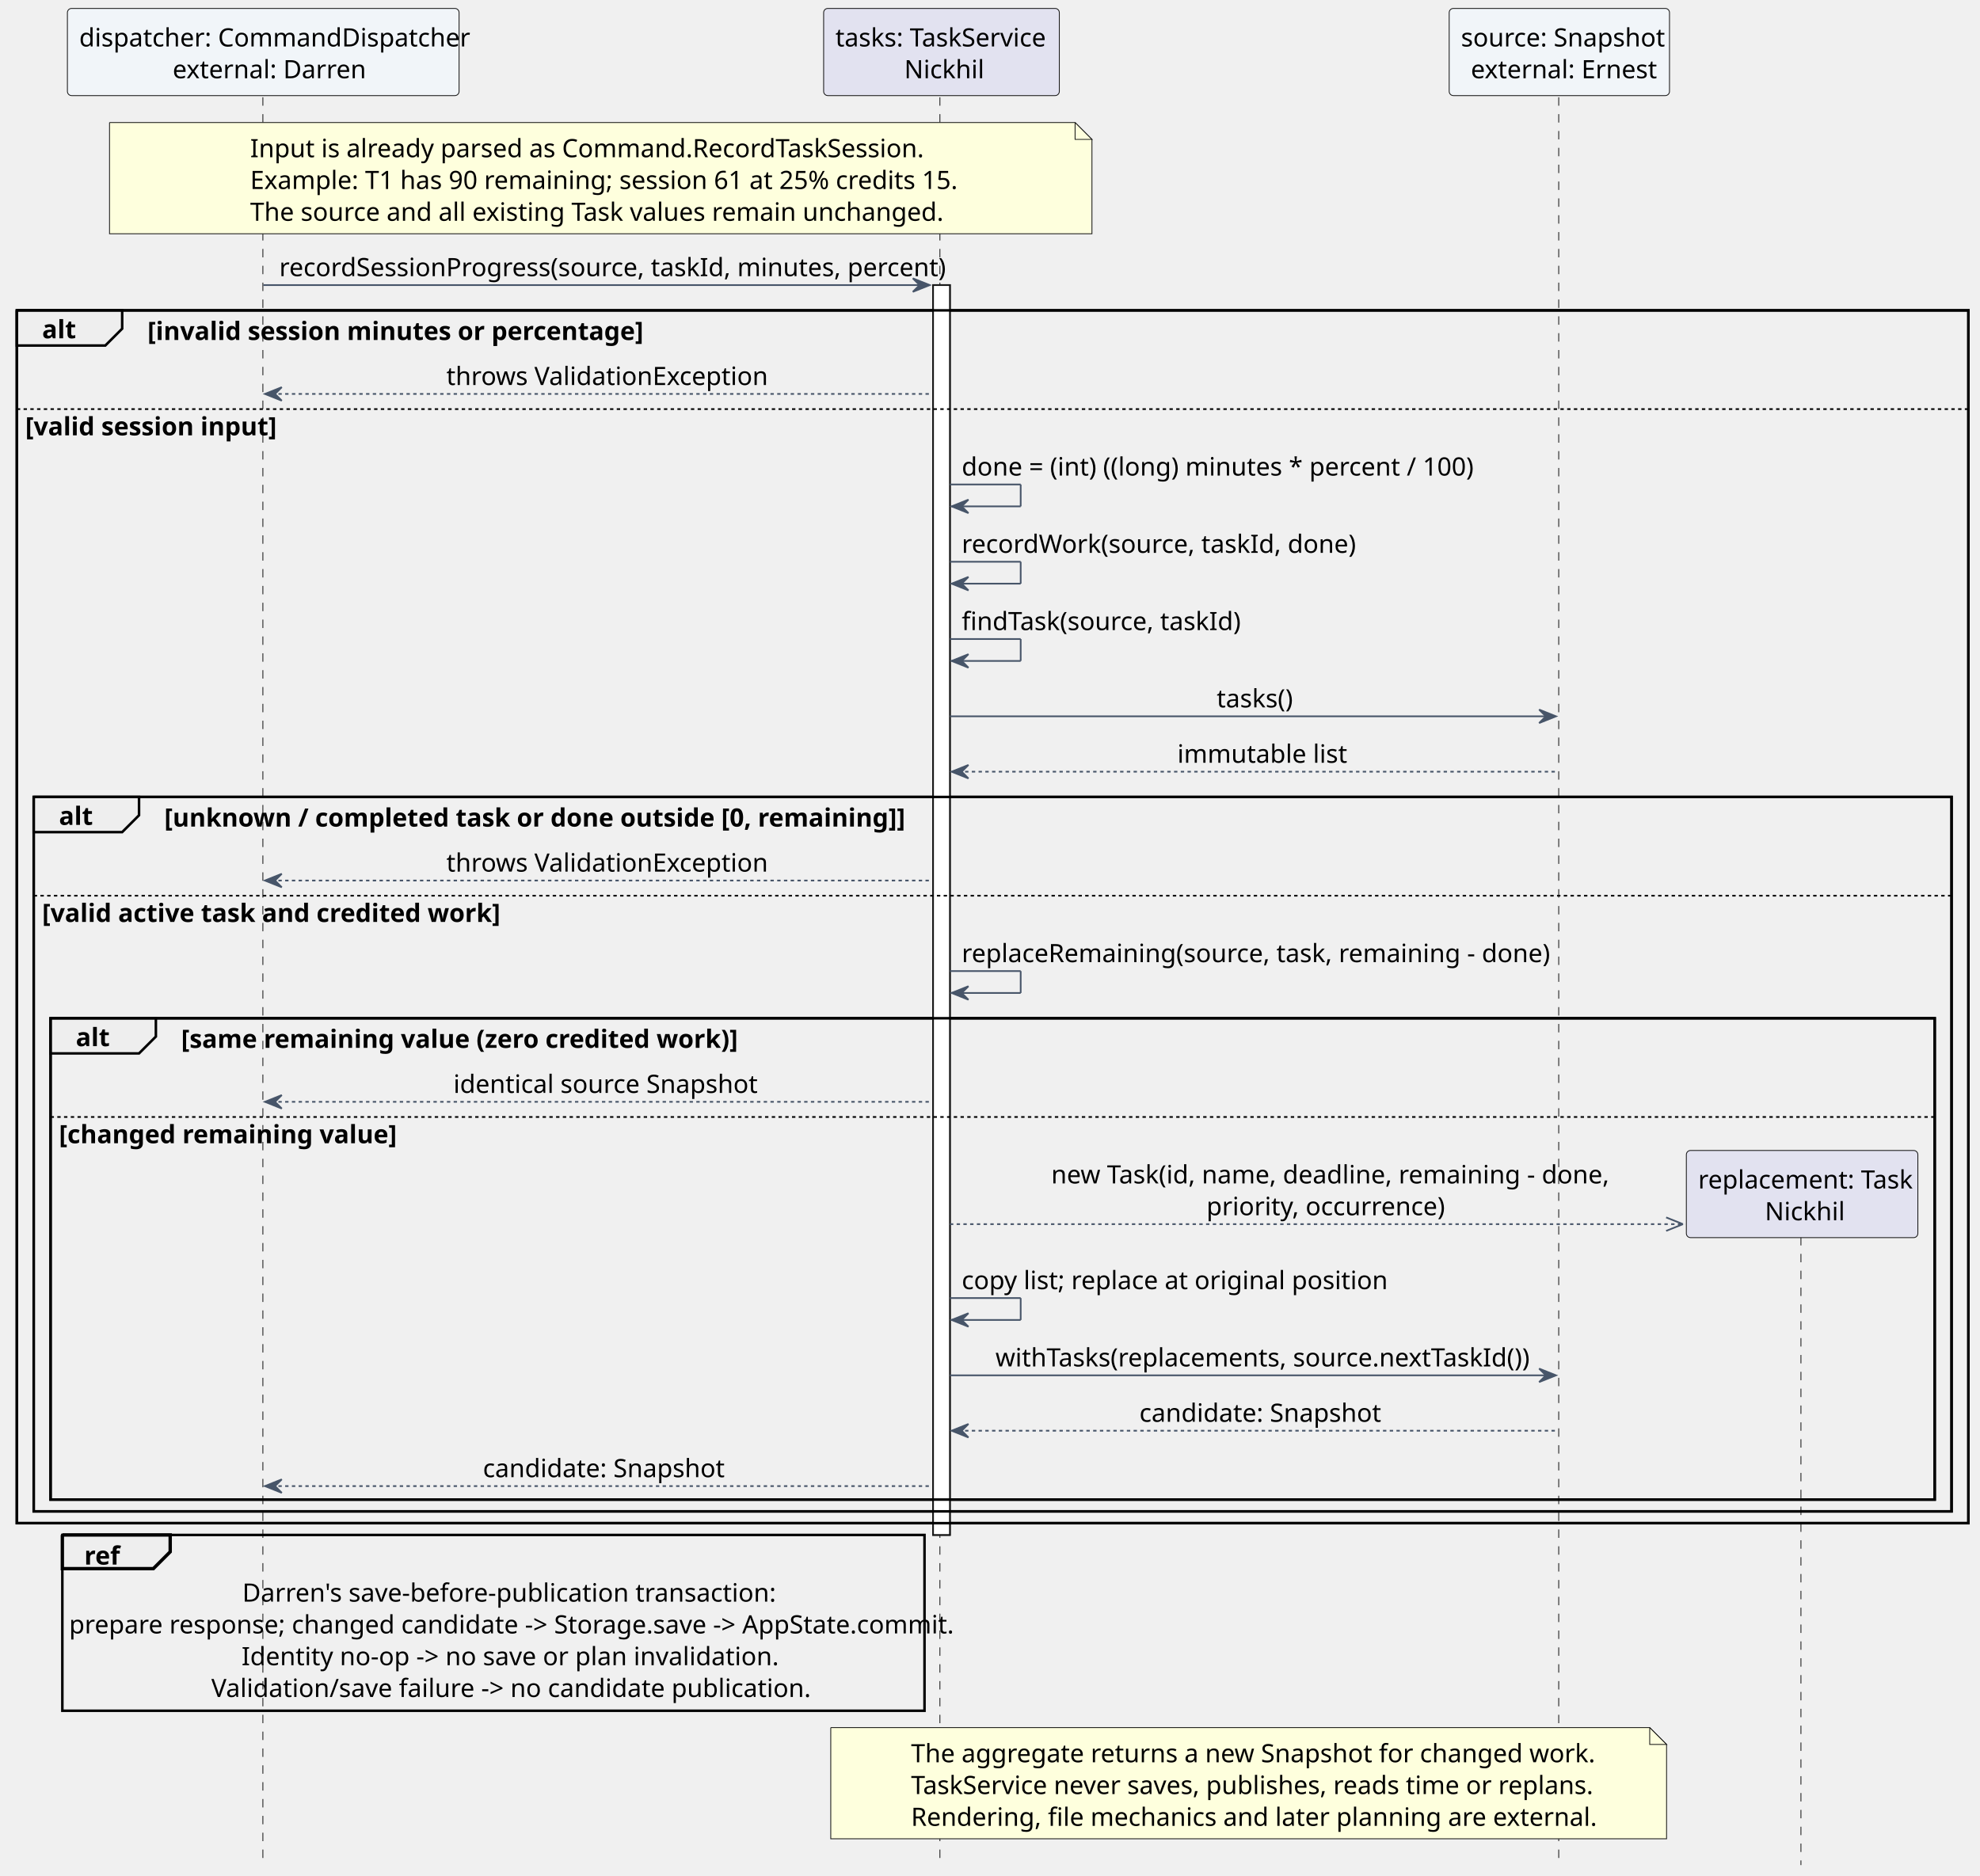
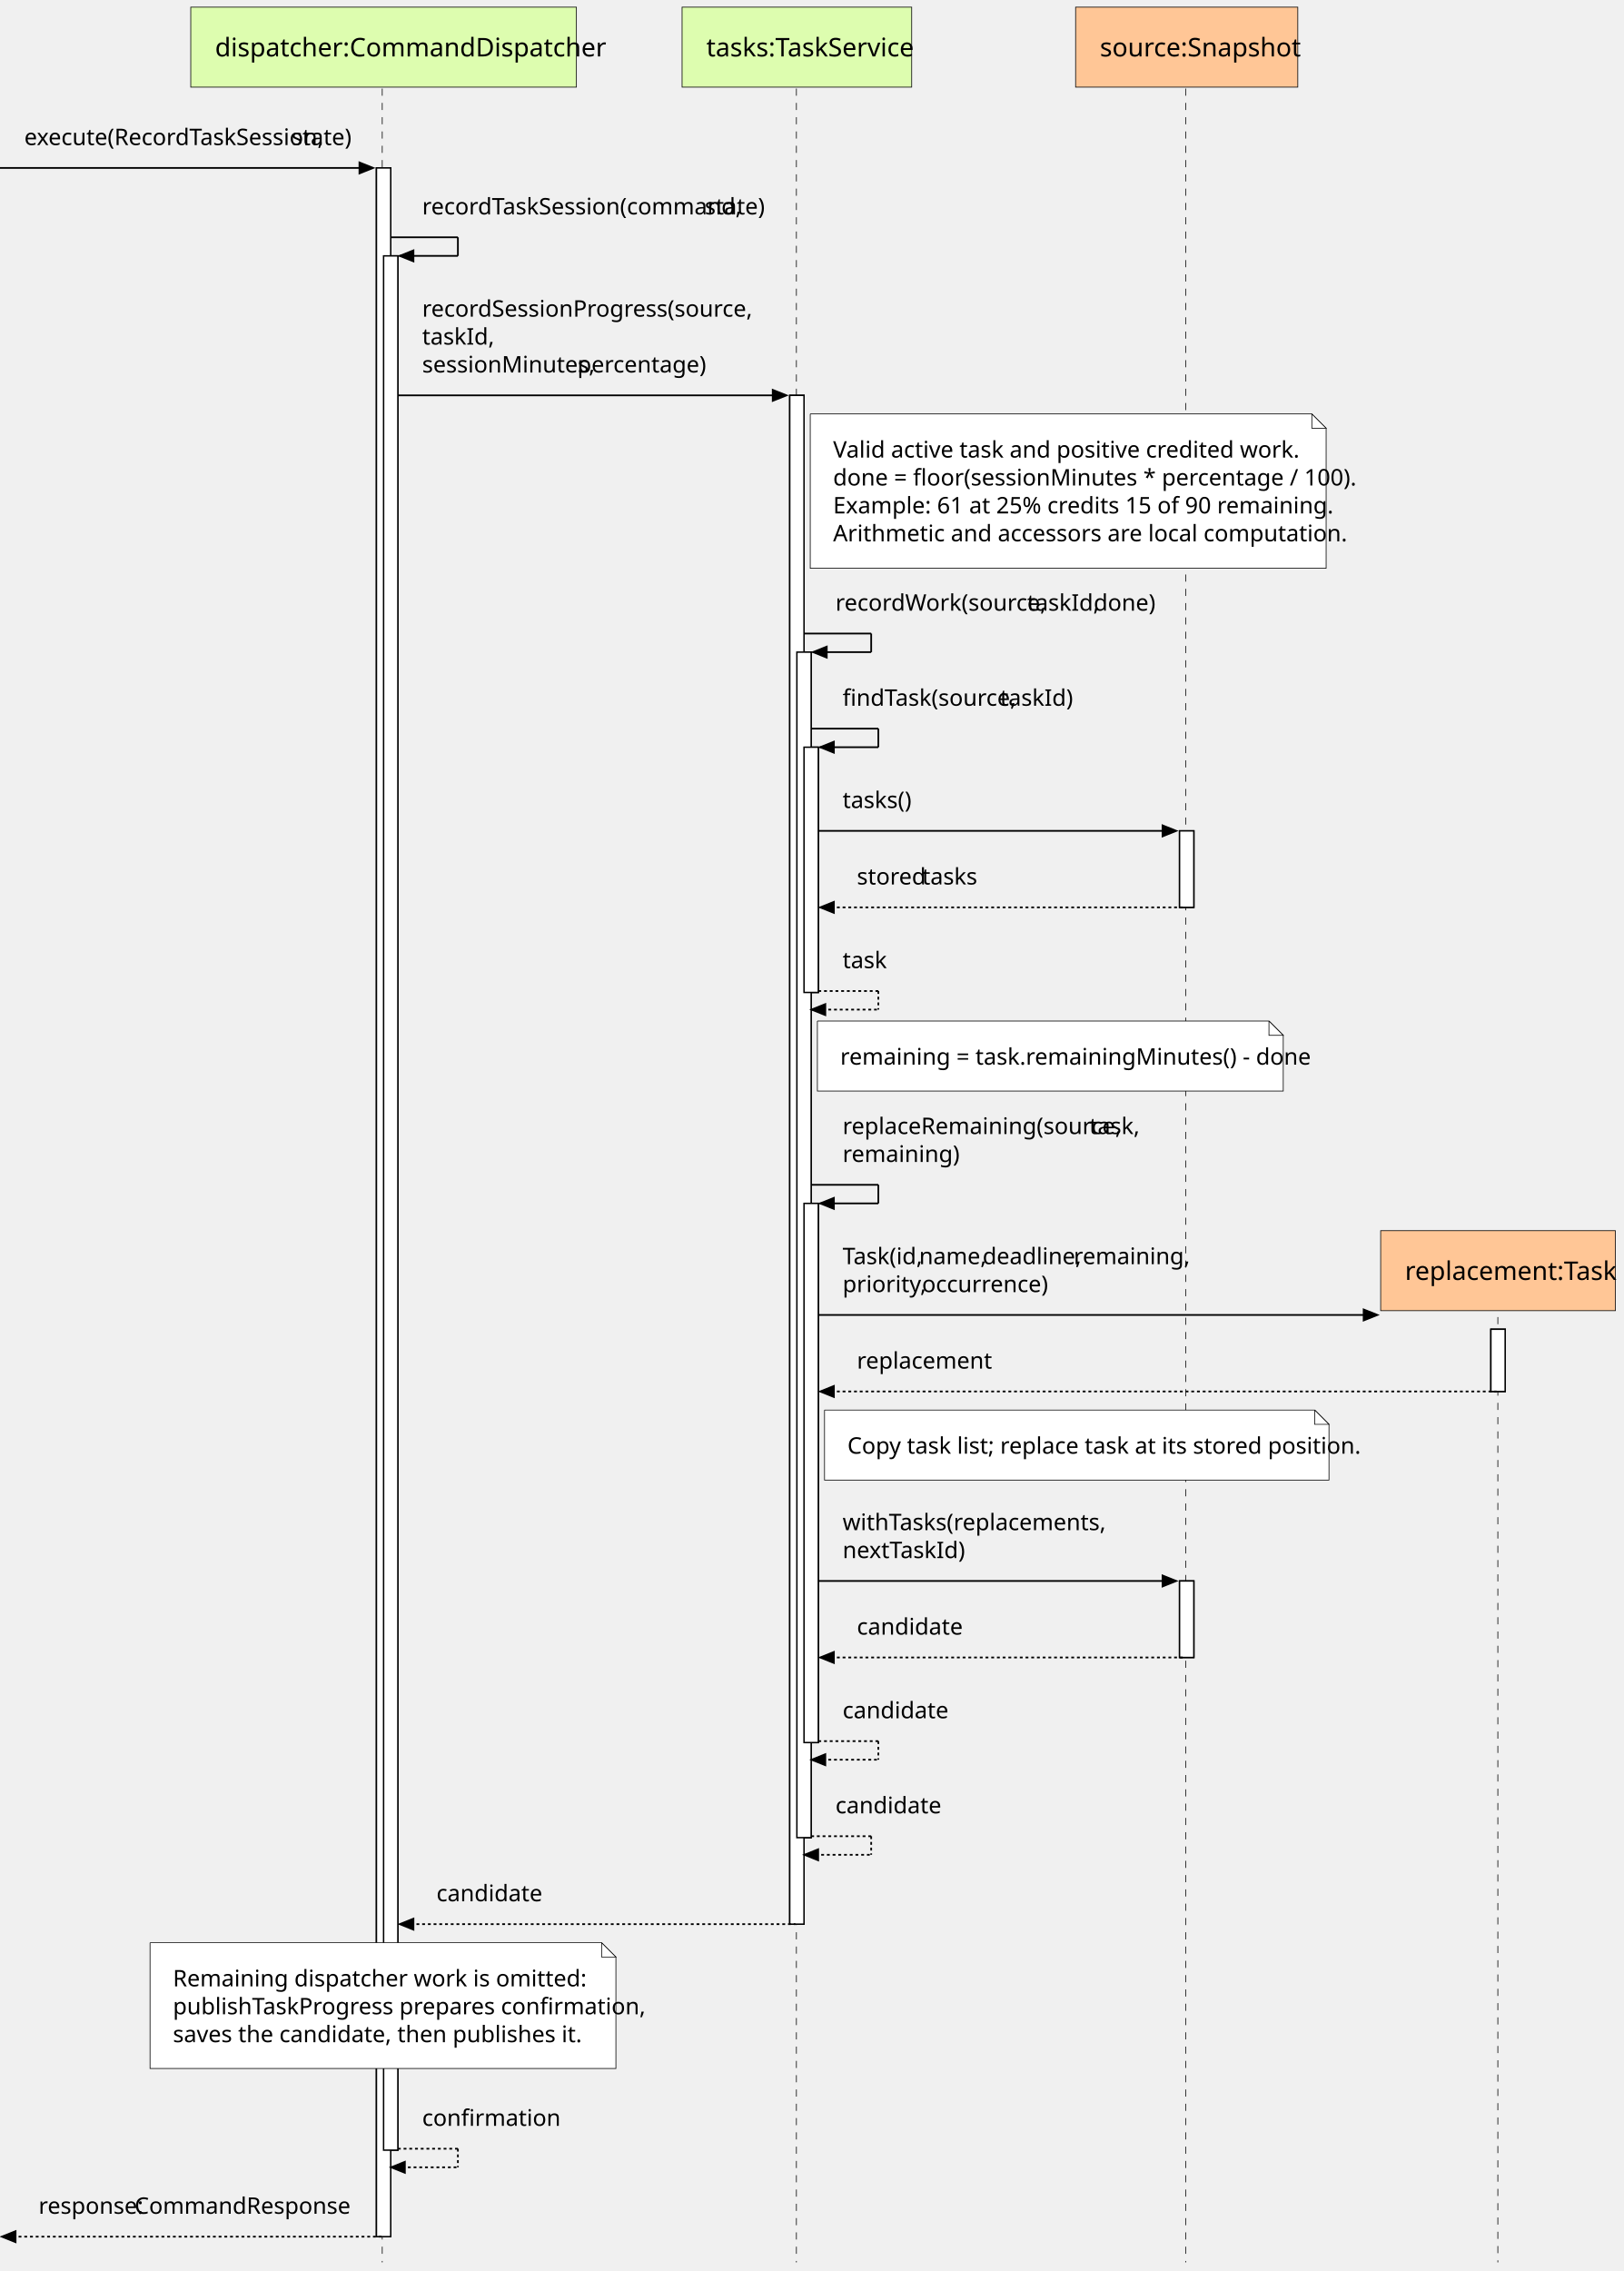
- <svg xmlns="http://www.w3.org/2000/svg" contentStyleType="text/css" data-diagram-type="SEQUENCE" height="1113px" preserveAspectRatio="none" style="width:1175px;height:1113px;background:#FFFFFF;" version="1.1" viewBox="0 0 1175 1113" width="1175px" zoomAndPan="magnify">
+ <svg xmlns="http://www.w3.org/2000/svg" contentStyleType="text/css" data-diagram-type="SEQUENCE" height="1589px" preserveAspectRatio="none" style="width:1136px;height:1589px;background:#FFFFFF;" version="1.1" viewBox="0 0 1136 1589" width="1136px" zoomAndPan="magnify">
  <defs />
  <g>
    <g>
-       <rect fill="#FFFFFF" height="741.812" style="stroke:#181818;stroke-width:1;" width="10" x="553.709" y="169.203" />
-     </g>
-     <rect fill="none" height="719.812" style="stroke:#000000;stroke-width:1.5;" width="1158.122" x="10" y="184.203" />
-     <rect fill="none" height="424.008" style="stroke:#000000;stroke-width:1.5;" width="1138.122" x="20" y="473.008" />
-     <rect fill="none" height="285.672" style="stroke:#000000;stroke-width:1.5;" width="1118.122" x="30" y="604.344" />
-     <g>
-       <rect fill="#000000" fill-opacity="0" height="1049.219" width="8" x="152.215" y="57.734" />
-       <line style="stroke:#181818;stroke-width:0.5;stroke-dasharray:5,5;" x1="156" x2="156" y1="57.734" y2="1106.953" />
-     </g>
-     <g>
-       <rect fill="#000000" fill-opacity="0" height="1049.219" width="8" x="554.709" y="57.734" />
-       <line style="stroke:#181818;stroke-width:0.5;stroke-dasharray:5,5;" x1="557.775" x2="557.775" y1="57.734" y2="1106.953" />
-     </g>
-     <g>
-       <rect fill="#000000" fill-opacity="0" height="1049.219" width="8" x="921.367" y="57.734" />
-       <line style="stroke:#181818;stroke-width:0.5;stroke-dasharray:5,5;" x1="924.997" x2="924.997" y1="57.734" y2="1106.953" />
-     </g>
-     <g>
-       <rect fill="#000000" fill-opacity="0" height="382.773" width="8" x="1065.43" y="724.18" />
-       <line style="stroke:#181818;stroke-width:0.5;stroke-dasharray:5,5;" x1="1068.738" x2="1068.738" y1="724.18" y2="1106.953" />
-     </g>
-     <g class="participant participant-head" data-participant="dispatcher">
-       <rect fill="#F1F5F9" height="51.734" rx="2.5" ry="2.5" style="stroke:#181818;stroke-width:0.5;" width="232.43" x="40" y="5" />
-       <text fill="#000000" font-family="sans-serif" font-size="15" lengthAdjust="spacing" textLength="218.43" x="47" y="27.571">dispatcher: CommandDispatcher</text>
-       <text fill="#000000" font-family="sans-serif" font-size="15" lengthAdjust="spacing" textLength="107.549" x="102.441" y="46.438">external: Darren</text>
-     </g>
-     <g class="participant participant-head" data-participant="tasks">
-       <rect fill="#E2E2F0" height="51.734" rx="2.5" ry="2.5" style="stroke:#181818;stroke-width:0.5;" width="139.867" x="488.775" y="5" />
-       <text fill="#000000" font-family="sans-serif" font-size="15" lengthAdjust="spacing" textLength="125.867" x="495.775" y="27.571">tasks: TaskService</text>
-       <text fill="#000000" font-family="sans-serif" font-size="15" lengthAdjust="spacing" textLength="44.172" x="536.623" y="46.438">Nickhil</text>
-     </g>
-     <g class="participant participant-head" data-participant="source">
-       <rect fill="#F1F5F9" height="51.734" rx="2.5" ry="2.5" style="stroke:#181818;stroke-width:0.5;" width="130.741" x="859.997" y="5" />
-       <text fill="#000000" font-family="sans-serif" font-size="15" lengthAdjust="spacing" textLength="116.741" x="866.997" y="27.571">source: Snapshot</text>
-       <text fill="#000000" font-family="sans-serif" font-size="15" lengthAdjust="spacing" textLength="105.051" x="872.842" y="46.438">external: Ernest</text>
-     </g>
-     <g>
-       <rect fill="#FFFFFF" height="741.812" style="stroke:#181818;stroke-width:1;" width="10" x="553.709" y="169.203" />
-     </g>
-     <path d="M65,72.734 L65,138.734 L648,138.734 L648,82.734 L638,72.734 L65,72.734" fill="#FEFFDD" style="stroke:#181818;stroke-width:0.5;" />
-     <path d="M638,72.734 L638,82.734 L648,82.734 L638,72.734" fill="#FEFFDD" style="stroke:#181818;stroke-width:0.5;" />
-     <text fill="#000000" font-family="sans-serif" font-size="15" lengthAdjust="spacing" textLength="387.685" x="148.462" y="93.306">Input is already parsed as Command.RecordTaskSession.</text>
-     <text fill="#000000" font-family="sans-serif" font-size="15" lengthAdjust="spacing" textLength="407.717" x="148.462" y="112.173">Example: T1 has 90 remaining; session 61 at 25% credits 15.</text>
-     <text fill="#000000" font-family="sans-serif" font-size="15" lengthAdjust="spacing" textLength="395.222" x="148.462" y="131.04">The source and all existing Task values remain unchanged.</text>
-     <g class="message" data-participant-1="dispatcher" data-participant-2="tasks">
-       <polygon fill="#475569" points="541.709,165.203,551.709,169.203,541.709,173.203,545.709,169.203" style="stroke:#475569;stroke-width:1;" />
-       <line style="stroke:#475569;stroke-width:1;" x1="156.215" x2="547.709" y1="169.203" y2="169.203" />
-       <text fill="#000000" font-family="sans-serif" font-size="15" lengthAdjust="spacing" textLength="378.494" x="165.715" y="163.907">recordSessionProgress(source, taskId, minutes, percent)</text>
-     </g>
-     <path d="M10,184.203 L72.505,184.203 L72.505,195.07 L62.505,205.07 L10,205.07 L10,184.203" fill="#EEEEEE" style="stroke:#000000;stroke-width:1.5;" />
-     <rect fill="none" height="719.812" style="stroke:#000000;stroke-width:1.5;" width="1158.122" x="10" y="184.203" />
-     <text fill="#000000" font-family="sans-serif" font-size="15" font-weight="bold" lengthAdjust="spacing" textLength="17.505" x="25" y="200.774">alt</text>
-     <text fill="#000000" font-family="sans-serif" font-size="15" font-weight="bold" lengthAdjust="spacing" textLength="282.576" x="87.505" y="201.774">[invalid session minutes or percentage]</text>
-     <g class="message" data-participant-1="tasks" data-participant-2="dispatcher">
-       <polygon fill="#475569" points="167.215,229.805,157.215,233.805,167.215,237.805,163.215,233.805" style="stroke:#475569;stroke-width:1;" />
-       <line style="stroke:#475569;stroke-width:1;stroke-dasharray:2,2;" x1="161.215" x2="552.709" y1="233.805" y2="233.805" />
-       <text fill="#000000" font-family="sans-serif" font-size="15" lengthAdjust="spacing" textLength="180.102" x="264.911" y="228.509">throws ValidationException</text>
-     </g>
-     <line style="stroke:#000000;stroke-width:1;stroke-dasharray:2,2;" x1="10" x2="1168.122" y1="242.805" y2="242.805" />
-     <text fill="#000000" font-family="sans-serif" font-size="15" font-weight="bold" lengthAdjust="spacing" textLength="145.019" x="15" y="258.376">[valid session input]</text>
-     <g class="message" data-participant-1="tasks" data-participant-2="tasks">
-       <line style="stroke:#475569;stroke-width:1;" x1="563.709" x2="605.709" y1="287.539" y2="287.539" />
-       <line style="stroke:#475569;stroke-width:1;" x1="605.709" x2="605.709" y1="287.539" y2="300.539" />
-       <line style="stroke:#475569;stroke-width:1;" x1="564.709" x2="605.709" y1="300.539" y2="300.539" />
-       <polygon fill="#475569" points="574.709,296.539,564.709,300.539,574.709,304.539,570.709,300.539" style="stroke:#475569;stroke-width:1;" />
-       <text fill="#000000" font-family="sans-serif" font-size="15" lengthAdjust="spacing" textLength="287.227" x="570.709" y="282.243">done = (int) ((long) minutes * percent / 100)</text>
-     </g>
-     <g class="message" data-participant-1="tasks" data-participant-2="tasks">
-       <line style="stroke:#475569;stroke-width:1;" x1="563.709" x2="605.709" y1="333.406" y2="333.406" />
-       <line style="stroke:#475569;stroke-width:1;" x1="605.709" x2="605.709" y1="333.406" y2="346.406" />
-       <line style="stroke:#475569;stroke-width:1;" x1="564.709" x2="605.709" y1="346.406" y2="346.406" />
-       <polygon fill="#475569" points="574.709,342.406,564.709,346.406,574.709,350.406,570.709,346.406" style="stroke:#475569;stroke-width:1;" />
-       <text fill="#000000" font-family="sans-serif" font-size="15" lengthAdjust="spacing" textLength="222.583" x="570.709" y="328.11">recordWork(source, taskId, done)</text>
-     </g>
-     <g class="message" data-participant-1="tasks" data-participant-2="tasks">
-       <line style="stroke:#475569;stroke-width:1;" x1="563.709" x2="605.709" y1="379.273" y2="379.273" />
-       <line style="stroke:#475569;stroke-width:1;" x1="605.709" x2="605.709" y1="379.273" y2="392.273" />
-       <line style="stroke:#475569;stroke-width:1;" x1="564.709" x2="605.709" y1="392.273" y2="392.273" />
-       <polygon fill="#475569" points="574.709,388.273,564.709,392.273,574.709,396.273,570.709,392.273" style="stroke:#475569;stroke-width:1;" />
-       <text fill="#000000" font-family="sans-serif" font-size="15" lengthAdjust="spacing" textLength="160.056" x="570.709" y="373.978">findTask(source, taskId)</text>
-     </g>
-     <g class="message" data-participant-1="tasks" data-participant-2="source">
-       <polygon fill="#475569" points="913.367,421.141,923.367,425.141,913.367,429.141,917.367,425.141" style="stroke:#475569;stroke-width:1;" />
-       <line style="stroke:#475569;stroke-width:1;" x1="563.709" x2="919.367" y1="425.141" y2="425.141" />
-       <text fill="#000000" font-family="sans-serif" font-size="15" lengthAdjust="spacing" textLength="45" x="722.038" y="419.845">tasks()</text>
-     </g>
-     <g class="message" data-participant-1="source" data-participant-2="tasks">
-       <polygon fill="#475569" points="574.709,454.008,564.709,458.008,574.709,462.008,570.709,458.008" style="stroke:#475569;stroke-width:1;" />
-       <line style="stroke:#475569;stroke-width:1;stroke-dasharray:2,2;" x1="568.709" x2="924.367" y1="458.008" y2="458.008" />
-       <text fill="#000000" font-family="sans-serif" font-size="15" lengthAdjust="spacing" textLength="91.692" x="698.692" y="452.712">immutable list</text>
-     </g>
-     <path d="M20,473.008 L82.505,473.008 L82.505,483.875 L72.505,493.875 L20,493.875 L20,473.008" fill="#EEEEEE" style="stroke:#000000;stroke-width:1.5;" />
-     <rect fill="none" height="424.008" style="stroke:#000000;stroke-width:1.5;" width="1138.122" x="20" y="473.008" />
-     <text fill="#000000" font-family="sans-serif" font-size="15" font-weight="bold" lengthAdjust="spacing" textLength="17.505" x="35" y="489.579">alt</text>
-     <text fill="#000000" font-family="sans-serif" font-size="15" font-weight="bold" lengthAdjust="spacing" textLength="416.704" x="97.505" y="490.579">[unknown / completed task or done outside [0, remaining]]</text>
-     <g class="message" data-participant-1="tasks" data-participant-2="dispatcher">
-       <polygon fill="#475569" points="167.215,518.609,157.215,522.609,167.215,526.609,163.215,522.609" style="stroke:#475569;stroke-width:1;" />
-       <line style="stroke:#475569;stroke-width:1;stroke-dasharray:2,2;" x1="161.215" x2="552.709" y1="522.609" y2="522.609" />
-       <text fill="#000000" font-family="sans-serif" font-size="15" lengthAdjust="spacing" textLength="180.102" x="264.911" y="517.313">throws ValidationException</text>
-     </g>
-     <line style="stroke:#000000;stroke-width:1;stroke-dasharray:2,2;" x1="20" x2="1158.122" y1="531.609" y2="531.609" />
-     <text fill="#000000" font-family="sans-serif" font-size="15" font-weight="bold" lengthAdjust="spacing" textLength="257.593" x="25" y="547.181">[valid active task and credited work]</text>
-     <g class="message" data-participant-1="tasks" data-participant-2="tasks">
-       <line style="stroke:#475569;stroke-width:1;" x1="563.709" x2="605.709" y1="576.344" y2="576.344" />
-       <line style="stroke:#475569;stroke-width:1;" x1="605.709" x2="605.709" y1="576.344" y2="589.344" />
-       <line style="stroke:#475569;stroke-width:1;" x1="564.709" x2="605.709" y1="589.344" y2="589.344" />
-       <polygon fill="#475569" points="574.709,585.344,564.709,589.344,574.709,593.344,570.709,589.344" style="stroke:#475569;stroke-width:1;" />
-       <text fill="#000000" font-family="sans-serif" font-size="15" lengthAdjust="spacing" textLength="332.659" x="570.709" y="571.048">replaceRemaining(source, task, remaining - done)</text>
-     </g>
-     <path d="M30,604.344 L92.505,604.344 L92.505,615.211 L82.505,625.211 L30,625.211 L30,604.344" fill="#EEEEEE" style="stroke:#000000;stroke-width:1.5;" />
-     <rect fill="none" height="285.672" style="stroke:#000000;stroke-width:1.5;" width="1118.122" x="30" y="604.344" />
-     <text fill="#000000" font-family="sans-serif" font-size="15" font-weight="bold" lengthAdjust="spacing" textLength="17.505" x="45" y="620.915">alt</text>
-     <text fill="#000000" font-family="sans-serif" font-size="15" font-weight="bold" lengthAdjust="spacing" textLength="313.425" x="107.505" y="621.915">[same remaining value (zero credited work)]</text>
-     <g class="message" data-participant-1="tasks" data-participant-2="dispatcher">
-       <polygon fill="#475569" points="167.215,649.945,157.215,653.945,167.215,657.945,163.215,653.945" style="stroke:#475569;stroke-width:1;" />
-       <line style="stroke:#475569;stroke-width:1;stroke-dasharray:2,2;" x1="161.215" x2="552.709" y1="653.945" y2="653.945" />
-       <text fill="#000000" font-family="sans-serif" font-size="15" lengthAdjust="spacing" textLength="171.775" x="269.075" y="648.649">identical source Snapshot</text>
-     </g>
-     <line style="stroke:#000000;stroke-width:1;stroke-dasharray:2,2;" x1="30" x2="1148.122" y1="662.945" y2="662.945" />
-     <text fill="#000000" font-family="sans-serif" font-size="15" font-weight="bold" lengthAdjust="spacing" textLength="190.042" x="35" y="678.517">[changed remaining value]</text>
-     <g class="message" data-participant-1="tasks" data-participant-2="replacement">
-       <line style="stroke:#475569;stroke-width:1;" x1="998.738" x2="988.738" y1="726.547" y2="722.547" />
-       <line style="stroke:#475569;stroke-width:1;" x1="998.738" x2="988.738" y1="726.547" y2="730.547" />
-       <line style="stroke:#475569;stroke-width:1;stroke-dasharray:2,2;" x1="563.709" x2="999.738" y1="726.547" y2="726.547" />
-       <text fill="#000000" font-family="sans-serif" font-size="15" lengthAdjust="spacing" textLength="316.838" x="623.804" y="702.384">new Task(id, name, deadline, remaining - done,</text>
-       <text fill="#000000" font-family="sans-serif" font-size="15" lengthAdjust="spacing" textLength="132.539" x="715.954" y="721.251">priority, occurrence)</text>
-     </g>
-     <rect fill="#E2E2F0" height="51.734" rx="2.5" ry="2.5" style="stroke:#181818;stroke-width:0.5;" width="137.384" x="1000.738" y="682.812" />
-     <text fill="#000000" font-family="sans-serif" font-size="15" lengthAdjust="spacing" textLength="123.384" x="1007.738" y="705.384">replacement: Task</text>
-     <text fill="#000000" font-family="sans-serif" font-size="15" lengthAdjust="spacing" textLength="44.172" x="1047.343" y="724.251">Nickhil</text>
-     <g class="message" data-participant-1="tasks" data-participant-2="tasks">
-       <line style="stroke:#475569;stroke-width:1;" x1="563.709" x2="605.709" y1="770.414" y2="770.414" />
-       <line style="stroke:#475569;stroke-width:1;" x1="605.709" x2="605.709" y1="770.414" y2="783.414" />
-       <line style="stroke:#475569;stroke-width:1;" x1="564.709" x2="605.709" y1="783.414" y2="783.414" />
-       <polygon fill="#475569" points="574.709,779.414,564.709,783.414,574.709,787.414,570.709,783.414" style="stroke:#475569;stroke-width:1;" />
-       <text fill="#000000" font-family="sans-serif" font-size="15" lengthAdjust="spacing" textLength="236.792" x="570.709" y="765.118">copy list; replace at original position</text>
-     </g>
-     <g class="message" data-participant-1="tasks" data-participant-2="source">
-       <polygon fill="#475569" points="913.367,812.281,923.367,816.281,913.367,820.281,917.367,816.281" style="stroke:#475569;stroke-width:1;" />
-       <line style="stroke:#475569;stroke-width:1;" x1="563.709" x2="919.367" y1="816.281" y2="816.281" />
-       <text fill="#000000" font-family="sans-serif" font-size="15" lengthAdjust="spacing" textLength="307.595" x="590.74" y="810.985">withTasks(replacements, source.nextTaskId())</text>
-     </g>
-     <g class="message" data-participant-1="source" data-participant-2="tasks">
-       <polygon fill="#475569" points="574.709,845.148,564.709,849.148,574.709,853.148,570.709,849.148" style="stroke:#475569;stroke-width:1;" />
-       <line style="stroke:#475569;stroke-width:1;stroke-dasharray:2,2;" x1="568.709" x2="924.367" y1="849.148" y2="849.148" />
-       <text fill="#000000" font-family="sans-serif" font-size="15" lengthAdjust="spacing" textLength="136.773" x="676.152" y="843.852">candidate: Snapshot</text>
-     </g>
-     <g class="message" data-participant-1="tasks" data-participant-2="dispatcher">
-       <polygon fill="#475569" points="167.215,878.016,157.215,882.016,167.215,886.016,163.215,882.016" style="stroke:#475569;stroke-width:1;" />
-       <line style="stroke:#475569;stroke-width:1;stroke-dasharray:2,2;" x1="161.215" x2="552.709" y1="882.016" y2="882.016" />
-       <text fill="#000000" font-family="sans-serif" font-size="15" lengthAdjust="spacing" textLength="136.773" x="286.576" y="876.72">candidate: Snapshot</text>
-     </g>
-     <rect fill="none" height="104.336" style="stroke:#000000;stroke-width:1.5;" width="511.635" x="37" y="911.016" />
-     <path d="M37,911.016 L101,911.016 L101,921.016 L91,931.016 L37,931.016 L37,911.016" fill="#EEEEEE" style="stroke:#000000;stroke-width:2;" />
-     <text fill="#000000" font-family="sans-serif" font-size="15" font-weight="bold" lengthAdjust="spacing" textLength="19.175" x="50" y="928.587">ref</text>
-     <text fill="#000000" font-family="sans-serif" font-size="15" lengthAdjust="spacing" textLength="298.015" x="143.81" y="950.587">Darren's save-before-publication transaction:</text>
-     <text fill="#000000" font-family="sans-serif" font-size="15" lengthAdjust="spacing" textLength="503.635" x="41" y="969.454">prepare response; changed candidate -&gt; Storage.save -&gt; AppState.commit.</text>
-     <text fill="#000000" font-family="sans-serif" font-size="15" lengthAdjust="spacing" textLength="298.938" x="143.349" y="988.321">Identity no-op -&gt; no save or plan invalidation.</text>
-     <text fill="#000000" font-family="sans-serif" font-size="15" lengthAdjust="spacing" textLength="334.805" x="125.415" y="1007.188">Validation/save failure -&gt; no candidate publication.</text>
-     <path d="M493,1025.352 L493,1091.352 L989,1091.352 L989,1035.352 L979,1025.352 L493,1025.352" fill="#FEFFDD" style="stroke:#181818;stroke-width:0.5;" />
-     <path d="M979,1025.352 L979,1035.352 L989,1035.352 L979,1025.352" fill="#FEFFDD" style="stroke:#181818;stroke-width:0.5;" />
-     <text fill="#000000" font-family="sans-serif" font-size="15" lengthAdjust="spacing" textLength="383.569" x="540.644" y="1045.923">The aggregate returns a new Snapshot for changed work.</text>
-     <text fill="#000000" font-family="sans-serif" font-size="15" lengthAdjust="spacing" textLength="392.673" x="540.644" y="1064.79">TaskService never saves, publishes, reads time or replans.</text>
-     <text fill="#000000" font-family="sans-serif" font-size="15" lengthAdjust="spacing" textLength="383.562" x="540.644" y="1083.657">Rendering, file mechanics and later planning are external.</text>
+       <rect fill="#FFFFFF" height="1447.469" style="stroke:#000000;stroke-width:1;" width="10" x="263.43" y="117.504" />
+     </g>
+     <g>
+       <rect fill="#FFFFFF" height="1325.406" style="stroke:#000000;stroke-width:1;" width="10" x="268.43" y="179.035" />
+     </g>
+     <g>
+       <rect fill="#FFFFFF" height="1069.688" style="stroke:#000000;stroke-width:1;" width="10" x="552.648" y="276.629" />
+     </g>
+     <g>
+       <rect fill="#FFFFFF" height="829.5" style="stroke:#000000;stroke-width:1;" width="10" x="557.648" y="456.285" />
+     </g>
+     <g>
+       <rect fill="#FFFFFF" height="171.594" style="stroke:#000000;stroke-width:1;" width="10" x="562.648" y="522.816" />
+     </g>
+     <g>
+       <rect fill="#FFFFFF" height="377.25" style="stroke:#000000;stroke-width:1;" width="10" x="562.648" y="842.004" />
+     </g>
+     <g>
+       <rect fill="#FFFFFF" height="53.531" style="stroke:#000000;stroke-width:1;" width="10" x="825.43" y="581.348" />
+     </g>
+     <g>
+       <rect fill="#FFFFFF" height="53.531" style="stroke:#000000;stroke-width:1;" width="10" x="825.43" y="1106.191" />
+     </g>
+     <g>
+       <rect fill="#FFFFFF" height="43.531" style="stroke:#000000;stroke-width:1;" width="10" x="1043.298" y="930.066" />
+     </g>
+     <g>
+       <rect fill="#000000" fill-opacity="0" height="1521" width="8" x="264.43" y="61.973" />
+       <line style="stroke:#000000;stroke-width:0.5;stroke-dasharray:5,5;" x1="267.485" x2="267.485" y1="61.973" y2="1582.973" />
+     </g>
+     <g>
+       <rect fill="#000000" fill-opacity="0" height="1521" width="8" x="553.648" y="61.973" />
+       <line style="stroke:#000000;stroke-width:0.5;stroke-dasharray:5,5;" x1="557.31" x2="557.31" y1="61.973" y2="1582.973" />
+     </g>
+     <g>
+       <rect fill="#000000" fill-opacity="0" height="1521" width="8" x="826.43" y="61.973" />
+       <line style="stroke:#000000;stroke-width:0.5;stroke-dasharray:5,5;" x1="829.693" x2="829.693" y1="61.973" y2="1582.973" />
+     </g>
+     <g>
+       <rect fill="#000000" fill-opacity="0" height="681.438" width="8" x="1044.298" y="901.535" />
+       <line style="stroke:#000000;stroke-width:0.5;stroke-dasharray:5,5;" x1="1048.167" x2="1048.167" y1="901.535" y2="1582.973" />
+     </g>
+     <g class="participant participant-head" data-participant="Dispatcher">
+       <rect fill="#DDFDAF" height="55.973" style="stroke:#000000;stroke-width:0.5;" width="269.89" x="133.485" y="5" />
+       <text fill="#000000" font-family="Calibri" font-size="18" lengthAdjust="spacing" textLength="235.89" x="150.485" y="39.473">dispatcher:CommandDispatcher</text>
+     </g>
+     <g class="participant participant-head" data-participant="Tasks">
+       <rect fill="#DDFDAF" height="55.973" style="stroke:#000000;stroke-width:0.5;" width="160.677" x="477.31" y="5" />
+       <text fill="#000000" font-family="Calibri" font-size="18" lengthAdjust="spacing" textLength="126.677" x="494.31" y="39.473">tasks:TaskService</text>
+     </g>
+     <g class="participant participant-head" data-participant="Source">
+       <rect fill="#FFC696" height="55.973" style="stroke:#000000;stroke-width:0.5;" width="155.474" x="752.693" y="5" />
+       <text fill="#000000" font-family="Calibri" font-size="18" lengthAdjust="spacing" textLength="121.474" x="769.693" y="39.473">source:Snapshot</text>
+     </g>
+     <g>
+       <rect fill="#FFFFFF" height="1447.469" style="stroke:#000000;stroke-width:1;" width="10" x="263.43" y="117.504" />
+     </g>
+     <g>
+       <rect fill="#FFFFFF" height="1325.406" style="stroke:#000000;stroke-width:1;" width="10" x="268.43" y="179.035" />
+     </g>
+     <g>
+       <rect fill="#FFFFFF" height="1069.688" style="stroke:#000000;stroke-width:1;" width="10" x="552.648" y="276.629" />
+     </g>
+     <g>
+       <rect fill="#FFFFFF" height="829.5" style="stroke:#000000;stroke-width:1;" width="10" x="557.648" y="456.285" />
+     </g>
+     <g>
+       <rect fill="#FFFFFF" height="171.594" style="stroke:#000000;stroke-width:1;" width="10" x="562.648" y="522.816" />
+     </g>
+     <g>
+       <rect fill="#FFFFFF" height="377.25" style="stroke:#000000;stroke-width:1;" width="10" x="562.648" y="842.004" />
+     </g>
+     <g>
+       <rect fill="#FFFFFF" height="53.531" style="stroke:#000000;stroke-width:1;" width="10" x="825.43" y="581.348" />
+     </g>
+     <g>
+       <rect fill="#FFFFFF" height="53.531" style="stroke:#000000;stroke-width:1;" width="10" x="825.43" y="1106.191" />
+     </g>
+     <g>
+       <rect fill="#FFFFFF" height="43.531" style="stroke:#000000;stroke-width:1;" width="10" x="1043.298" y="930.066" />
+     </g>
+     <g class="message" data-participant-1="Dispatcher" data-participant-2="Dispatcher">
+       <polygon fill="#000000" points="251.43,113.504,261.43,117.504,251.43,121.504" style="stroke:#000000;stroke-width:1;" />
+       <line style="stroke:#000000;stroke-width:1.2;" x1="0" x2="257.43" y1="117.504" y2="117.504" />
+       <text fill="#000000" font-family="Calibri" font-size="16" lengthAdjust="spacing" textLength="183.359" x="17" y="101.504">execute(RecordTaskSession,</text>
+       <text fill="#000000" font-family="Calibri" font-size="16" lengthAdjust="spacing" textLength="3.617" x="200.359" y="101.504"> </text>
+       <text fill="#000000" font-family="Calibri" font-size="16" lengthAdjust="spacing" textLength="37.453" x="203.977" y="101.504">state)</text>
+     </g>
+     <g class="message" data-participant-1="Dispatcher" data-participant-2="Dispatcher">
+       <line style="stroke:#000000;stroke-width:1.2;" x1="273.43" x2="320.43" y1="166.035" y2="166.035" />
+       <line style="stroke:#000000;stroke-width:1.2;" x1="320.43" x2="320.43" y1="166.035" y2="179.035" />
+       <line style="stroke:#000000;stroke-width:1.2;" x1="279.43" x2="320.43" y1="179.035" y2="179.035" />
+       <polygon fill="#000000" points="289.43,175.035,279.43,179.035,289.43,183.035" style="stroke:#000000;stroke-width:1;" />
+       <text fill="#000000" font-family="Calibri" font-size="16" lengthAdjust="spacing" textLength="194.148" x="295.43" y="150.035">recordTaskSession(command,</text>
+       <text fill="#000000" font-family="Calibri" font-size="16" lengthAdjust="spacing" textLength="3.617" x="489.578" y="150.035"> </text>
+       <text fill="#000000" font-family="Calibri" font-size="16" lengthAdjust="spacing" textLength="37.453" x="493.195" y="150.035">state)</text>
+     </g>
+     <g class="message" data-participant-1="Dispatcher" data-participant-2="Tasks">
+       <polygon fill="#000000" points="540.648,272.629,550.648,276.629,540.648,280.629" style="stroke:#000000;stroke-width:1;" />
+       <line style="stroke:#000000;stroke-width:1.2;" x1="278.43" x2="546.648" y1="276.629" y2="276.629" />
+       <text fill="#000000" font-family="Calibri" font-size="16" lengthAdjust="spacing" textLength="199.188" x="295.43" y="221.566">recordSessionProgress(source,</text>
+       <text fill="#000000" font-family="Calibri" font-size="16" lengthAdjust="spacing" textLength="42.984" x="295.43" y="241.098">taskId,</text>
+       <text fill="#000000" font-family="Calibri" font-size="16" lengthAdjust="spacing" textLength="104.984" x="295.43" y="260.629">sessionMinutes,</text>
+       <text fill="#000000" font-family="Calibri" font-size="16" lengthAdjust="spacing" textLength="3.617" x="400.414" y="260.629"> </text>
+       <text fill="#000000" font-family="Calibri" font-size="16" lengthAdjust="spacing" textLength="78.445" x="404.031" y="260.629">percentage)</text>
+     </g>
+     <path d="M567,289.629 L567,397.629 L928,397.629 L928,299.629 L918,289.629 L567,289.629" fill="#FFFFFF" style="stroke:#000000;stroke-width:0.5;" />
+     <path d="M918,289.629 L918,299.629 L928,299.629 L918,289.629" fill="#FFFFFF" style="stroke:#000000;stroke-width:0.5;" />
+     <text fill="#000000" font-family="Calibri" font-size="16" lengthAdjust="spacing" textLength="285.742" x="583" y="320.16">Valid active task and positive credited work.</text>
+     <text fill="#000000" font-family="Calibri" font-size="16" lengthAdjust="spacing" textLength="320.695" x="583" y="339.691">done = floor(sessionMinutes * percentage / 100).</text>
+     <text fill="#000000" font-family="Calibri" font-size="16" lengthAdjust="spacing" textLength="304.812" x="583" y="359.223">Example: 61 at 25% credits 15 of 90 remaining.</text>
+     <text fill="#000000" font-family="Calibri" font-size="16" lengthAdjust="spacing" textLength="312.469" x="583" y="378.754">Arithmetic and accessors are local computation.</text>
+     <g class="message" data-participant-1="Tasks" data-participant-2="Tasks">
+       <line style="stroke:#000000;stroke-width:1.2;" x1="562.648" x2="609.648" y1="443.285" y2="443.285" />
+       <line style="stroke:#000000;stroke-width:1.2;" x1="609.648" x2="609.648" y1="443.285" y2="456.285" />
+       <line style="stroke:#000000;stroke-width:1.2;" x1="568.648" x2="609.648" y1="456.285" y2="456.285" />
+       <polygon fill="#000000" points="578.648,452.285,568.648,456.285,578.648,460.285" style="stroke:#000000;stroke-width:1;" />
+       <text fill="#000000" font-family="Calibri" font-size="16" lengthAdjust="spacing" textLength="130.5" x="584.648" y="427.285">recordWork(source,</text>
+       <text fill="#000000" font-family="Calibri" font-size="16" lengthAdjust="spacing" textLength="3.617" x="715.148" y="427.285"> </text>
+       <text fill="#000000" font-family="Calibri" font-size="16" lengthAdjust="spacing" textLength="42.984" x="718.766" y="427.285">taskId,</text>
+       <text fill="#000000" font-family="Calibri" font-size="16" lengthAdjust="spacing" textLength="3.617" x="761.75" y="427.285"> </text>
+       <text fill="#000000" font-family="Calibri" font-size="16" lengthAdjust="spacing" textLength="38.062" x="765.367" y="427.285">done)</text>
+     </g>
+     <g class="message" data-participant-1="Tasks" data-participant-2="Tasks">
+       <line style="stroke:#000000;stroke-width:1.2;" x1="567.648" x2="614.648" y1="509.816" y2="509.816" />
+       <line style="stroke:#000000;stroke-width:1.2;" x1="614.648" x2="614.648" y1="509.816" y2="522.816" />
+       <line style="stroke:#000000;stroke-width:1.2;" x1="573.648" x2="614.648" y1="522.816" y2="522.816" />
+       <polygon fill="#000000" points="583.648,518.816,573.648,522.816,583.648,526.816" style="stroke:#000000;stroke-width:1;" />
+       <text fill="#000000" font-family="Calibri" font-size="16" lengthAdjust="spacing" textLength="106.609" x="589.648" y="493.816">findTask(source,</text>
+       <text fill="#000000" font-family="Calibri" font-size="16" lengthAdjust="spacing" textLength="3.617" x="696.258" y="493.816"> </text>
+       <text fill="#000000" font-family="Calibri" font-size="16" lengthAdjust="spacing" textLength="43.844" x="699.875" y="493.816">taskId)</text>
+     </g>
+     <g class="message" data-participant-1="Tasks" data-participant-2="Source">
+       <polygon fill="#000000" points="813.43,577.348,823.43,581.348,813.43,585.348" style="stroke:#000000;stroke-width:1;" />
+       <line style="stroke:#000000;stroke-width:1.2;" x1="572.648" x2="819.43" y1="581.348" y2="581.348" />
+       <text fill="#000000" font-family="Calibri" font-size="16" lengthAdjust="spacing" textLength="42.516" x="589.648" y="565.348">tasks()</text>
+     </g>
+     <g class="message" data-participant-1="Source" data-participant-2="Tasks">
+       <polygon fill="#000000" points="583.648,630.879,573.648,634.879,583.648,638.879" style="stroke:#000000;stroke-width:1;" />
+       <line style="stroke:#000000;stroke-width:1.2;stroke-dasharray:2,2;" x1="577.648" x2="829.43" y1="634.879" y2="634.879" />
+       <text fill="#000000" font-family="Calibri" font-size="16" lengthAdjust="spacing" textLength="42" x="599.648" y="618.879">stored</text>
+       <text fill="#000000" font-family="Calibri" font-size="16" lengthAdjust="spacing" textLength="3.617" x="641.648" y="618.879"> </text>
+       <text fill="#000000" font-family="Calibri" font-size="16" lengthAdjust="spacing" textLength="32.812" x="645.266" y="618.879">tasks</text>
+     </g>
+     <g class="message" data-participant-1="Tasks" data-participant-2="Tasks">
+       <line style="stroke:#000000;stroke-width:1.2;stroke-dasharray:2,2;" x1="572.648" x2="614.648" y1="693.41" y2="693.41" />
+       <line style="stroke:#000000;stroke-width:1.2;stroke-dasharray:2,2;" x1="614.648" x2="614.648" y1="693.41" y2="706.41" />
+       <line style="stroke:#000000;stroke-width:1.2;stroke-dasharray:2,2;" x1="567.648" x2="614.648" y1="706.41" y2="706.41" />
+       <polygon fill="#000000" points="577.648,702.41,567.648,706.41,577.648,710.41" style="stroke:#000000;stroke-width:1;" />
+       <text fill="#000000" font-family="Calibri" font-size="16" lengthAdjust="spacing" textLength="26.555" x="589.648" y="677.41">task</text>
+     </g>
+     <path d="M572,714.41 L572,763.41 L898,763.41 L898,724.41 L888,714.41 L572,714.41" fill="#FFFFFF" style="stroke:#000000;stroke-width:0.5;" />
+     <path d="M888,714.41 L888,724.41 L898,724.41 L888,714.41" fill="#FFFFFF" style="stroke:#000000;stroke-width:0.5;" />
+     <text fill="#000000" font-family="Calibri" font-size="16" lengthAdjust="spacing" textLength="285.93" x="588" y="744.941">remaining = task.remainingMinutes() - done</text>
+     <g class="message" data-participant-1="Tasks" data-participant-2="Tasks">
+       <line style="stroke:#000000;stroke-width:1.2;" x1="567.648" x2="614.648" y1="829.004" y2="829.004" />
+       <line style="stroke:#000000;stroke-width:1.2;" x1="614.648" x2="614.648" y1="829.004" y2="842.004" />
+       <line style="stroke:#000000;stroke-width:1.2;" x1="573.648" x2="614.648" y1="842.004" y2="842.004" />
+       <polygon fill="#000000" points="583.648,838.004,573.648,842.004,583.648,846.004" style="stroke:#000000;stroke-width:1;" />
+       <text fill="#000000" font-family="Calibri" font-size="16" lengthAdjust="spacing" textLength="169.039" x="589.648" y="793.473">replaceRemaining(source,</text>
+       <text fill="#000000" font-family="Calibri" font-size="16" lengthAdjust="spacing" textLength="3.617" x="758.688" y="793.473"> </text>
+       <text fill="#000000" font-family="Calibri" font-size="16" lengthAdjust="spacing" textLength="30.547" x="762.305" y="793.473">task,</text>
+       <text fill="#000000" font-family="Calibri" font-size="16" lengthAdjust="spacing" textLength="70.523" x="589.648" y="813.004">remaining)</text>
+     </g>
+     <g class="message" data-participant-1="Tasks" data-participant-2="Replacement">
+       <polygon fill="#000000" points="954.167,916.066,964.167,920.066,954.167,924.066" style="stroke:#000000;stroke-width:1;" />
+       <line style="stroke:#000000;stroke-width:1.2;" x1="572.648" x2="960.167" y1="920.066" y2="920.066" />
+       <text fill="#000000" font-family="Calibri" font-size="16" lengthAdjust="spacing" textLength="49.914" x="589.648" y="884.535">Task(id,</text>
+       <text fill="#000000" font-family="Calibri" font-size="16" lengthAdjust="spacing" textLength="3.617" x="639.562" y="884.535"> </text>
+       <text fill="#000000" font-family="Calibri" font-size="16" lengthAdjust="spacing" textLength="40.805" x="643.18" y="884.535">name,</text>
+       <text fill="#000000" font-family="Calibri" font-size="16" lengthAdjust="spacing" textLength="3.617" x="683.984" y="884.535"> </text>
+       <text fill="#000000" font-family="Calibri" font-size="16" lengthAdjust="spacing" textLength="60.141" x="687.602" y="884.535">deadline,</text>
+       <text fill="#000000" font-family="Calibri" font-size="16" lengthAdjust="spacing" textLength="3.617" x="747.742" y="884.535"> </text>
+       <text fill="#000000" font-family="Calibri" font-size="16" lengthAdjust="spacing" textLength="69.664" x="751.359" y="884.535">remaining,</text>
+       <text fill="#000000" font-family="Calibri" font-size="16" lengthAdjust="spacing" textLength="51.938" x="589.648" y="904.066">priority,</text>
+       <text fill="#000000" font-family="Calibri" font-size="16" lengthAdjust="spacing" textLength="3.617" x="641.586" y="904.066"> </text>
+       <text fill="#000000" font-family="Calibri" font-size="16" lengthAdjust="spacing" textLength="77.477" x="645.203" y="904.066">occurrence)</text>
+     </g>
+     <rect fill="#FFC696" height="55.973" style="stroke:#000000;stroke-width:0.5;" width="164.263" x="966.167" y="861.094" />
+     <text fill="#000000" font-family="Calibri" font-size="18" lengthAdjust="spacing" textLength="130.263" x="983.167" y="895.566">replacement:Task</text>
+     <g class="message" data-participant-1="Replacement" data-participant-2="Tasks">
+       <polygon fill="#000000" points="583.648,969.598,573.648,973.598,583.648,977.598" style="stroke:#000000;stroke-width:1;" />
+       <line style="stroke:#000000;stroke-width:1.2;stroke-dasharray:2,2;" x1="577.648" x2="1047.298" y1="973.598" y2="973.598" />
+       <text fill="#000000" font-family="Calibri" font-size="16" lengthAdjust="spacing" textLength="82.516" x="599.648" y="957.598">replacement</text>
+     </g>
+     <path d="M577,986.598 L577,1035.598 L930,1035.598 L930,996.598 L920,986.598 L577,986.598" fill="#FFFFFF" style="stroke:#000000;stroke-width:0.5;" />
+     <path d="M920,986.598 L920,996.598 L930,996.598 L920,986.598" fill="#FFFFFF" style="stroke:#000000;stroke-width:0.5;" />
+     <text fill="#000000" font-family="Calibri" font-size="16" lengthAdjust="spacing" textLength="312.914" x="593" y="1017.129">Copy task list; replace task at its stored position.</text>
+     <g class="message" data-participant-1="Tasks" data-participant-2="Source">
+       <polygon fill="#000000" points="813.43,1102.191,823.43,1106.191,813.43,1110.191" style="stroke:#000000;stroke-width:1;" />
+       <line style="stroke:#000000;stroke-width:1.2;" x1="572.648" x2="819.43" y1="1106.191" y2="1106.191" />
+       <text fill="#000000" font-family="Calibri" font-size="16" lengthAdjust="spacing" textLength="161.742" x="589.648" y="1070.66">withTasks(replacements,</text>
+       <text fill="#000000" font-family="Calibri" font-size="16" lengthAdjust="spacing" textLength="74.938" x="589.648" y="1090.191">nextTaskId)</text>
+     </g>
+     <g class="message" data-participant-1="Source" data-participant-2="Tasks">
+       <polygon fill="#000000" points="583.648,1155.723,573.648,1159.723,583.648,1163.723" style="stroke:#000000;stroke-width:1;" />
+       <line style="stroke:#000000;stroke-width:1.2;stroke-dasharray:2,2;" x1="577.648" x2="829.43" y1="1159.723" y2="1159.723" />
+       <text fill="#000000" font-family="Calibri" font-size="16" lengthAdjust="spacing" textLength="64.305" x="599.648" y="1143.723">candidate</text>
+     </g>
+     <g class="message" data-participant-1="Tasks" data-participant-2="Tasks">
+       <line style="stroke:#000000;stroke-width:1.2;stroke-dasharray:2,2;" x1="572.648" x2="614.648" y1="1218.254" y2="1218.254" />
+       <line style="stroke:#000000;stroke-width:1.2;stroke-dasharray:2,2;" x1="614.648" x2="614.648" y1="1218.254" y2="1231.254" />
+       <line style="stroke:#000000;stroke-width:1.2;stroke-dasharray:2,2;" x1="567.648" x2="614.648" y1="1231.254" y2="1231.254" />
+       <polygon fill="#000000" points="577.648,1227.254,567.648,1231.254,577.648,1235.254" style="stroke:#000000;stroke-width:1;" />
+       <text fill="#000000" font-family="Calibri" font-size="16" lengthAdjust="spacing" textLength="64.305" x="589.648" y="1202.254">candidate</text>
+     </g>
+     <g class="message" data-participant-1="Tasks" data-participant-2="Tasks">
+       <line style="stroke:#000000;stroke-width:1.2;stroke-dasharray:2,2;" x1="567.648" x2="609.648" y1="1284.785" y2="1284.785" />
+       <line style="stroke:#000000;stroke-width:1.2;stroke-dasharray:2,2;" x1="609.648" x2="609.648" y1="1284.785" y2="1297.785" />
+       <line style="stroke:#000000;stroke-width:1.2;stroke-dasharray:2,2;" x1="562.648" x2="609.648" y1="1297.785" y2="1297.785" />
+       <polygon fill="#000000" points="572.648,1293.785,562.648,1297.785,572.648,1301.785" style="stroke:#000000;stroke-width:1;" />
+       <text fill="#000000" font-family="Calibri" font-size="16" lengthAdjust="spacing" textLength="64.305" x="584.648" y="1268.785">candidate</text>
+     </g>
+     <g class="message" data-participant-1="Tasks" data-participant-2="Dispatcher">
+       <polygon fill="#000000" points="289.43,1342.316,279.43,1346.316,289.43,1350.316" style="stroke:#000000;stroke-width:1;" />
+       <line style="stroke:#000000;stroke-width:1.2;stroke-dasharray:2,2;" x1="283.43" x2="556.648" y1="1346.316" y2="1346.316" />
+       <text fill="#000000" font-family="Calibri" font-size="16" lengthAdjust="spacing" textLength="64.305" x="305.43" y="1330.316">candidate</text>
+     </g>
+     <path d="M105,1359.316 L105,1447.316 L431,1447.316 L431,1369.316 L421,1359.316 L105,1359.316" fill="#FFFFFF" style="stroke:#000000;stroke-width:0.5;" />
+     <path d="M421,1359.316 L421,1369.316 L431,1369.316 L421,1359.316" fill="#FFFFFF" style="stroke:#000000;stroke-width:0.5;" />
+     <text fill="#000000" font-family="Calibri" font-size="16" lengthAdjust="spacing" textLength="250.641" x="121" y="1389.848">Remaining dispatcher work is omitted:</text>
+     <text fill="#000000" font-family="Calibri" font-size="16" lengthAdjust="spacing" textLength="285.188" x="121" y="1409.379">publishTaskProgress prepares confirmation,</text>
+     <text fill="#000000" font-family="Calibri" font-size="16" lengthAdjust="spacing" textLength="248.125" x="121" y="1428.91">saves the candidate, then publishes it.</text>
+     <g class="message" data-participant-1="Dispatcher" data-participant-2="Dispatcher">
+       <line style="stroke:#000000;stroke-width:1.2;stroke-dasharray:2,2;" x1="278.43" x2="320.43" y1="1503.441" y2="1503.441" />
+       <line style="stroke:#000000;stroke-width:1.2;stroke-dasharray:2,2;" x1="320.43" x2="320.43" y1="1503.441" y2="1516.441" />
+       <line style="stroke:#000000;stroke-width:1.2;stroke-dasharray:2,2;" x1="273.43" x2="320.43" y1="1516.441" y2="1516.441" />
+       <polygon fill="#000000" points="283.43,1512.441,273.43,1516.441,283.43,1520.441" style="stroke:#000000;stroke-width:1;" />
+       <text fill="#000000" font-family="Calibri" font-size="16" lengthAdjust="spacing" textLength="84.062" x="295.43" y="1487.441">confirmation</text>
+     </g>
+     <g class="message" data-participant-1="Dispatcher" data-participant-2="Dispatcher">
+       <polygon fill="#000000" points="11,1560.973,1,1564.973,11,1568.973" style="stroke:#000000;stroke-width:1;" />
+       <line style="stroke:#000000;stroke-width:1.2;stroke-dasharray:2,2;" x1="5" x2="267.43" y1="1564.973" y2="1564.973" />
+       <text fill="#000000" font-family="Calibri" font-size="16" lengthAdjust="spacing" textLength="63.547" x="27" y="1548.973">response:</text>
+       <text fill="#000000" font-family="Calibri" font-size="16" lengthAdjust="spacing" textLength="3.617" x="90.547" y="1548.973"> </text>
+       <text fill="#000000" font-family="Calibri" font-size="16" lengthAdjust="spacing" textLength="129.383" x="94.164" y="1548.973">CommandResponse</text>
+     </g>
  </g>
</svg>
